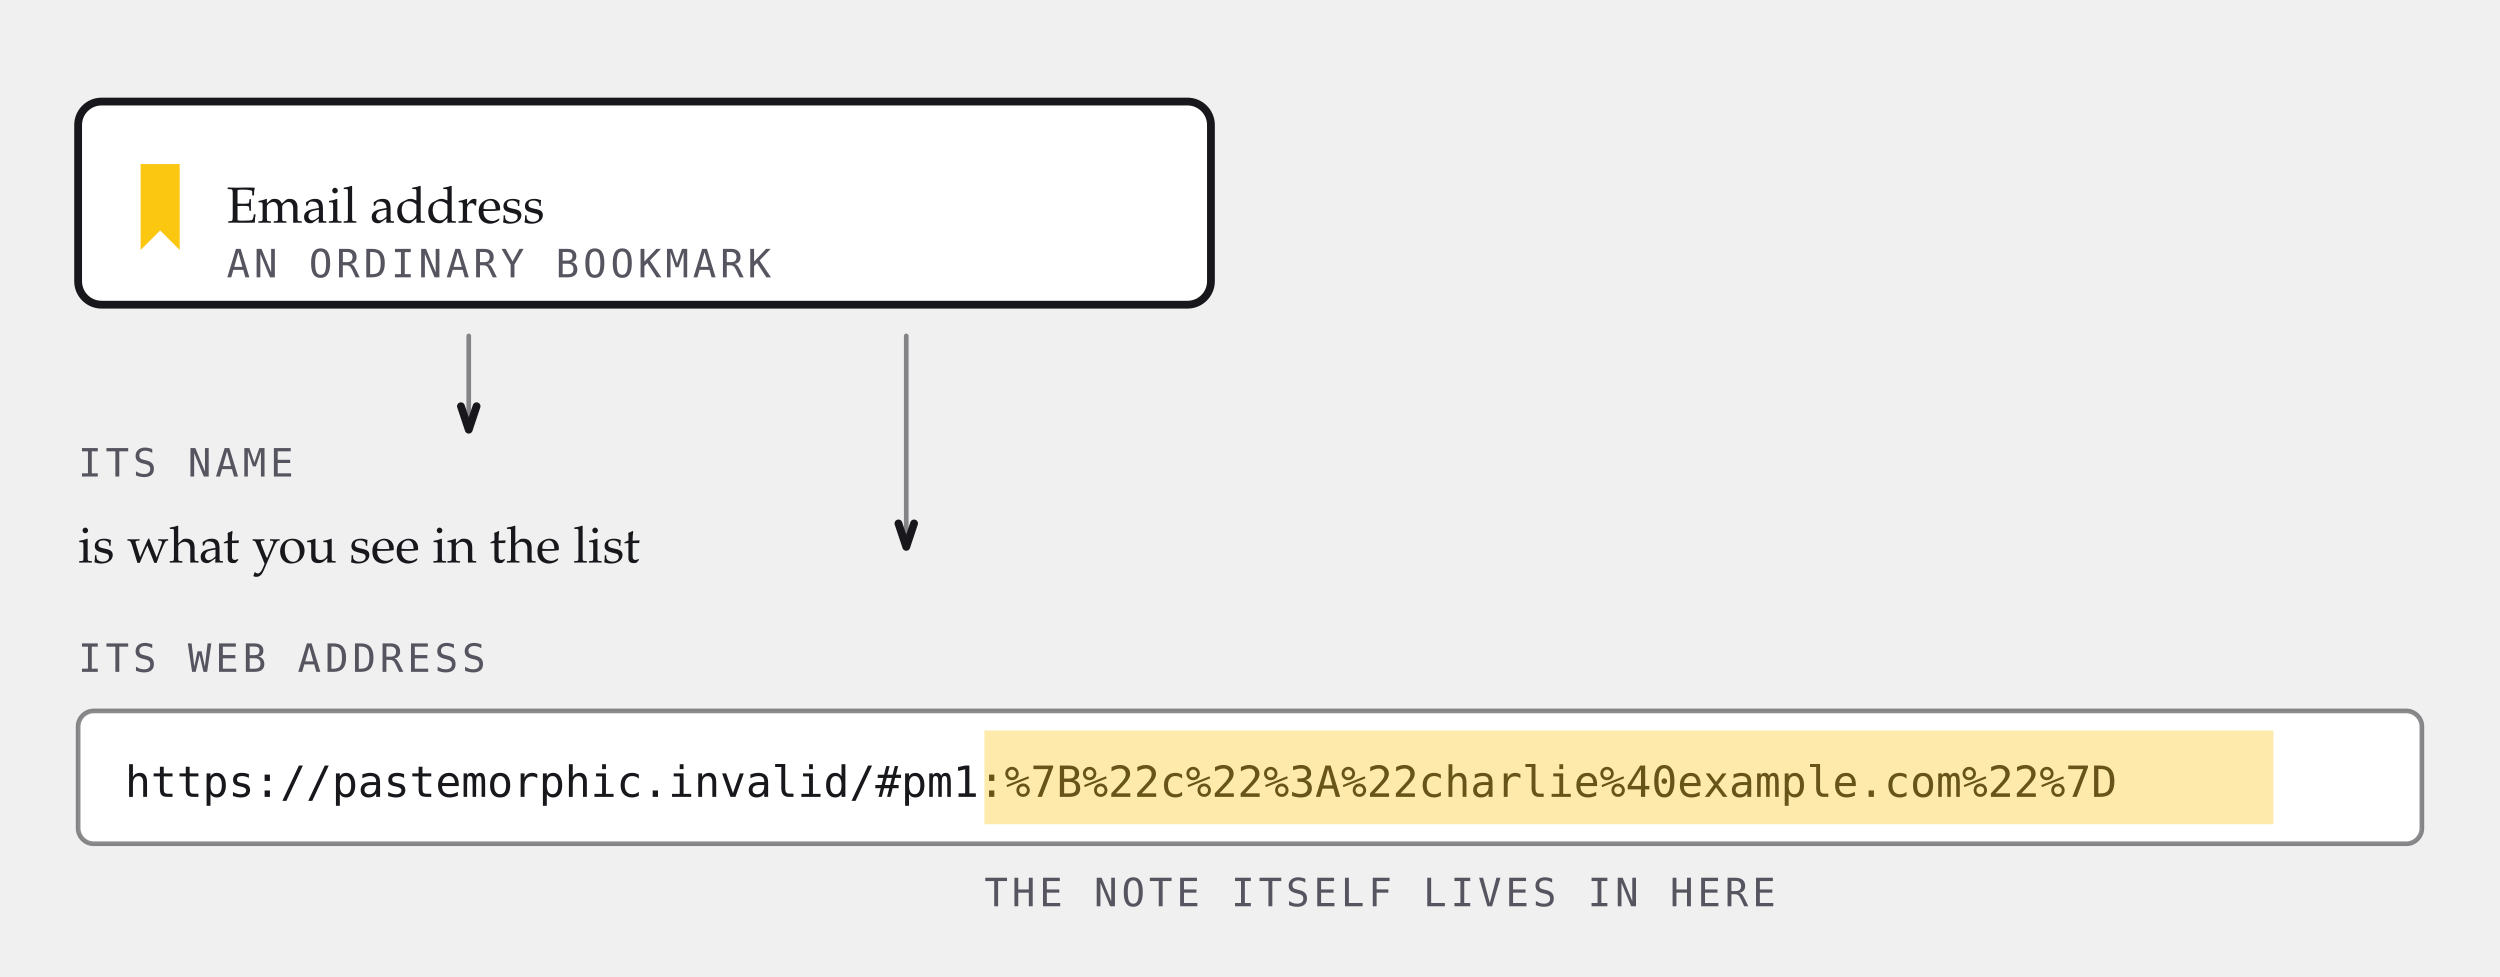
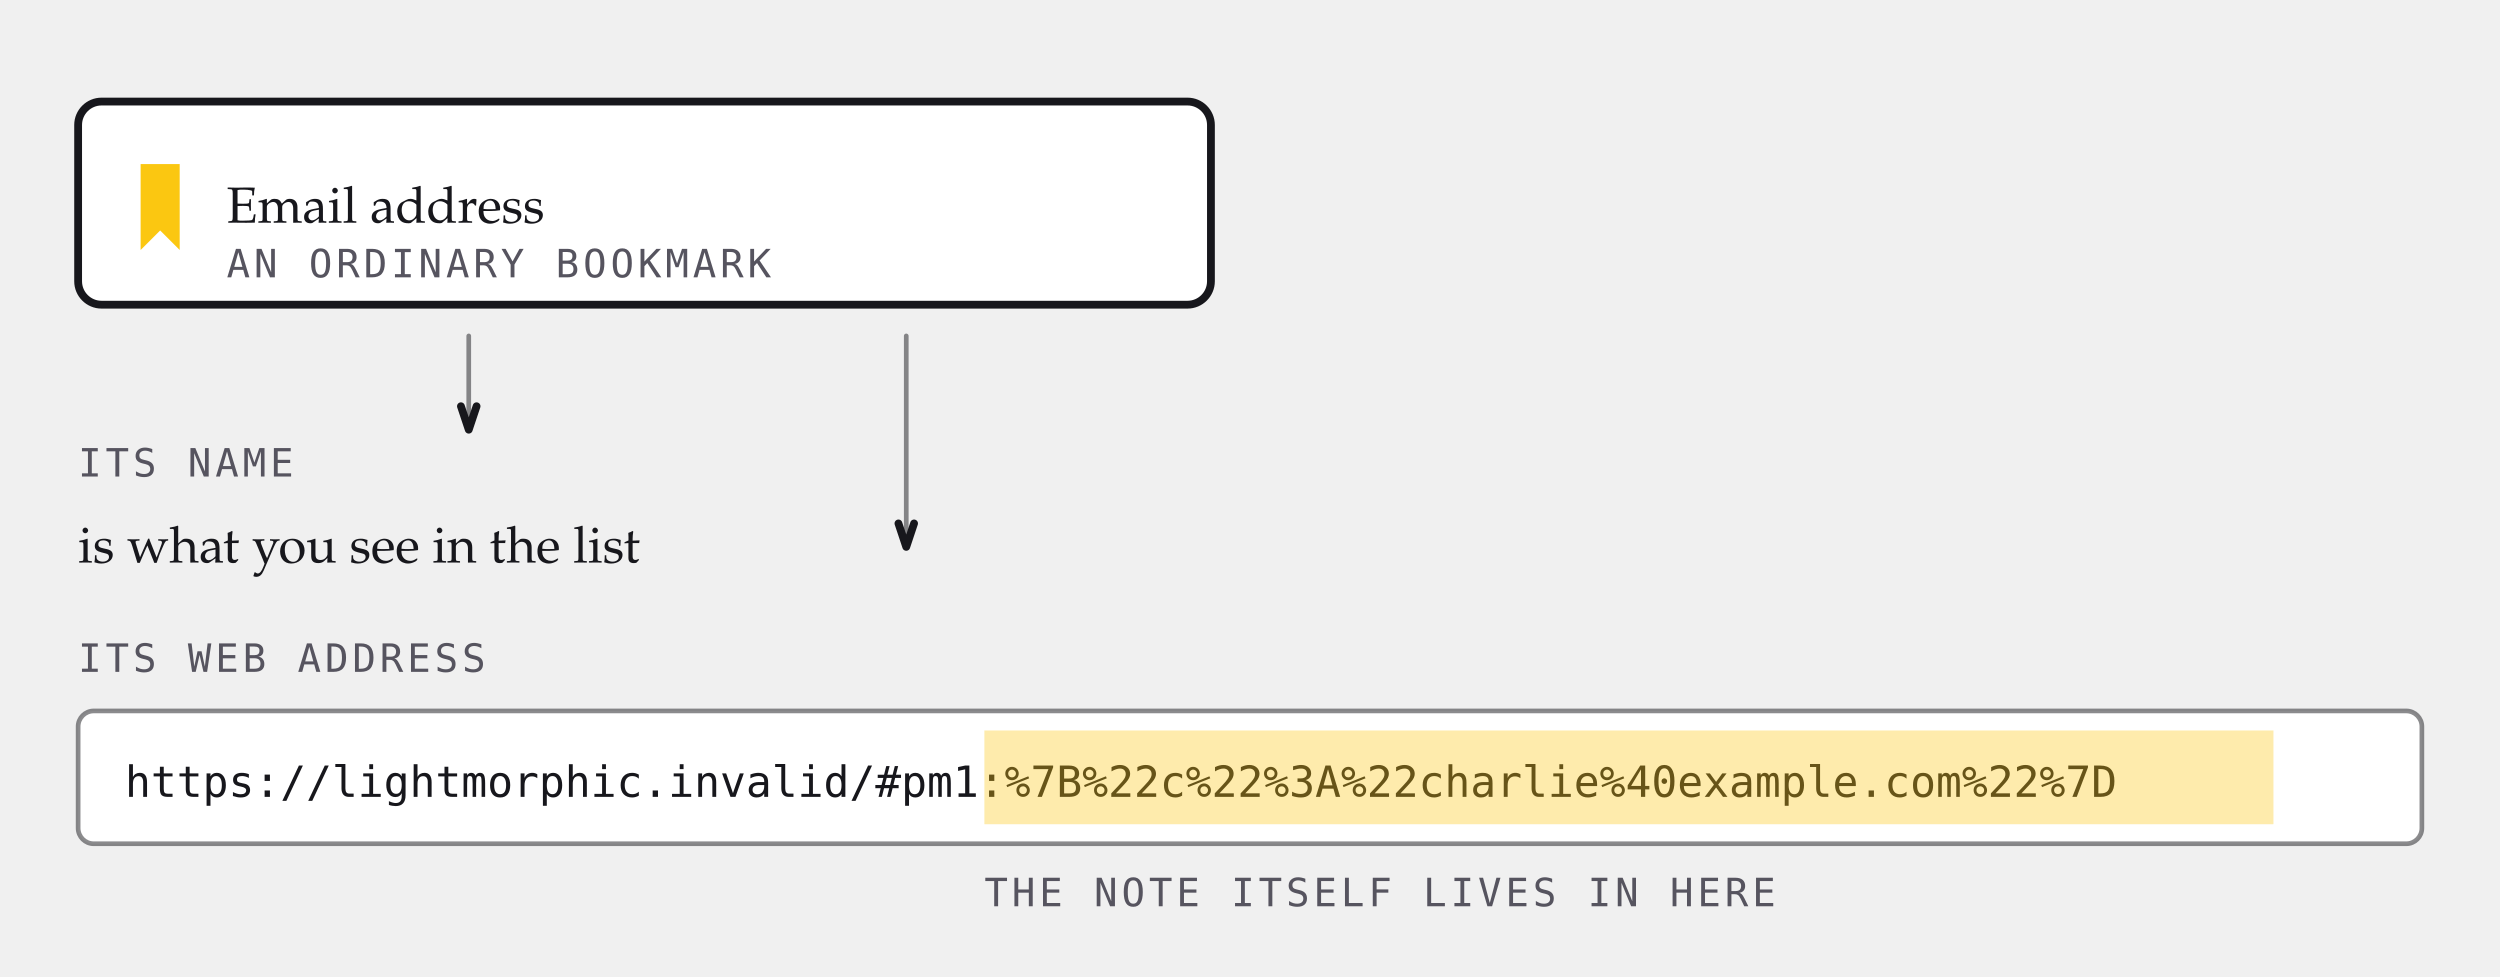
<svg xmlns="http://www.w3.org/2000/svg" viewBox="0 0 640 250" role="img" aria-label="A note pulled apart: the bookmark's name is the note's name, and the text of the note is stored inside the bookmark's web address.">
  <style>
    .ink { fill: none; stroke: #17171c; stroke-width: 2; stroke-linecap: round; stroke-linejoin: round; }
    .thin { fill: none; stroke: #17171c; stroke-width: 1.2; stroke-linecap: round; opacity: .5; }
    .mark { fill: #fbc711; }
    .paper { fill: #ffffff; }
    .t { font: 13px 'Iowan Old Style', Palatino, Georgia, serif; fill: #17171c; }
    .lbl { font: 10px ui-monospace, Menlo, monospace; fill: #56545f; letter-spacing: .1em; }
    .code { font: 11px ui-monospace, Menlo, monospace; fill: #17171c; }
    @media (prefers-color-scheme: dark) {
      .ink, .thin { stroke: #f1eee4; } .paper { fill: #1b1b23; }
      .t, .code { fill: #f1eee4; } .lbl { fill: #a5a2ae; }
    }
  </style>
  <g transform="translate(20 26)">
    <rect class="paper" x="0" y="0" width="290" height="52" rx="6" />
    <rect class="ink" x="0" y="0" width="290" height="52" rx="6" />
    <path class="mark" d="M16 16h10v22l-5-5-5 5z" />
    <text class="t" x="38" y="31">Email address</text>
    <text class="lbl" x="38" y="45">AN ORDINARY BOOKMARK</text>
  </g>
  <path class="thin" d="M120 86v22M232 86v52" />
  <path class="ink" d="M118 104l2 6 2-6" />
  <path class="ink" d="M230 134l2 6 2-6" />
  <g transform="translate(20 122)">
    <text class="lbl" x="0" y="0">ITS NAME</text>
    <text class="t" x="0" y="22">is what you see in the list</text>
  </g>
  <g transform="translate(20 172)">
    <text class="lbl" x="0" y="0">ITS WEB ADDRESS</text>
    <rect class="paper" x="0" y="10" width="600" height="34" rx="4" />
    <rect class="thin" x="0" y="10" width="600" height="34" rx="4" />
-     <text class="code" x="12" y="32">https://pastemorphic.invalid/#pm1:%7B%22c%22%3A%22charlie%40example.com%22%7D</text>
+     <text class="code" x="12" y="32">https://lightmorphic.invalid/#pm1:%7B%22c%22%3A%22charlie%40example.com%22%7D</text>
    <path class="mark" d="M232 15h330v24H232z" opacity=".35" />
    <text class="lbl" x="232" y="60">THE NOTE ITSELF LIVES IN HERE</text>
  </g>
</svg>
